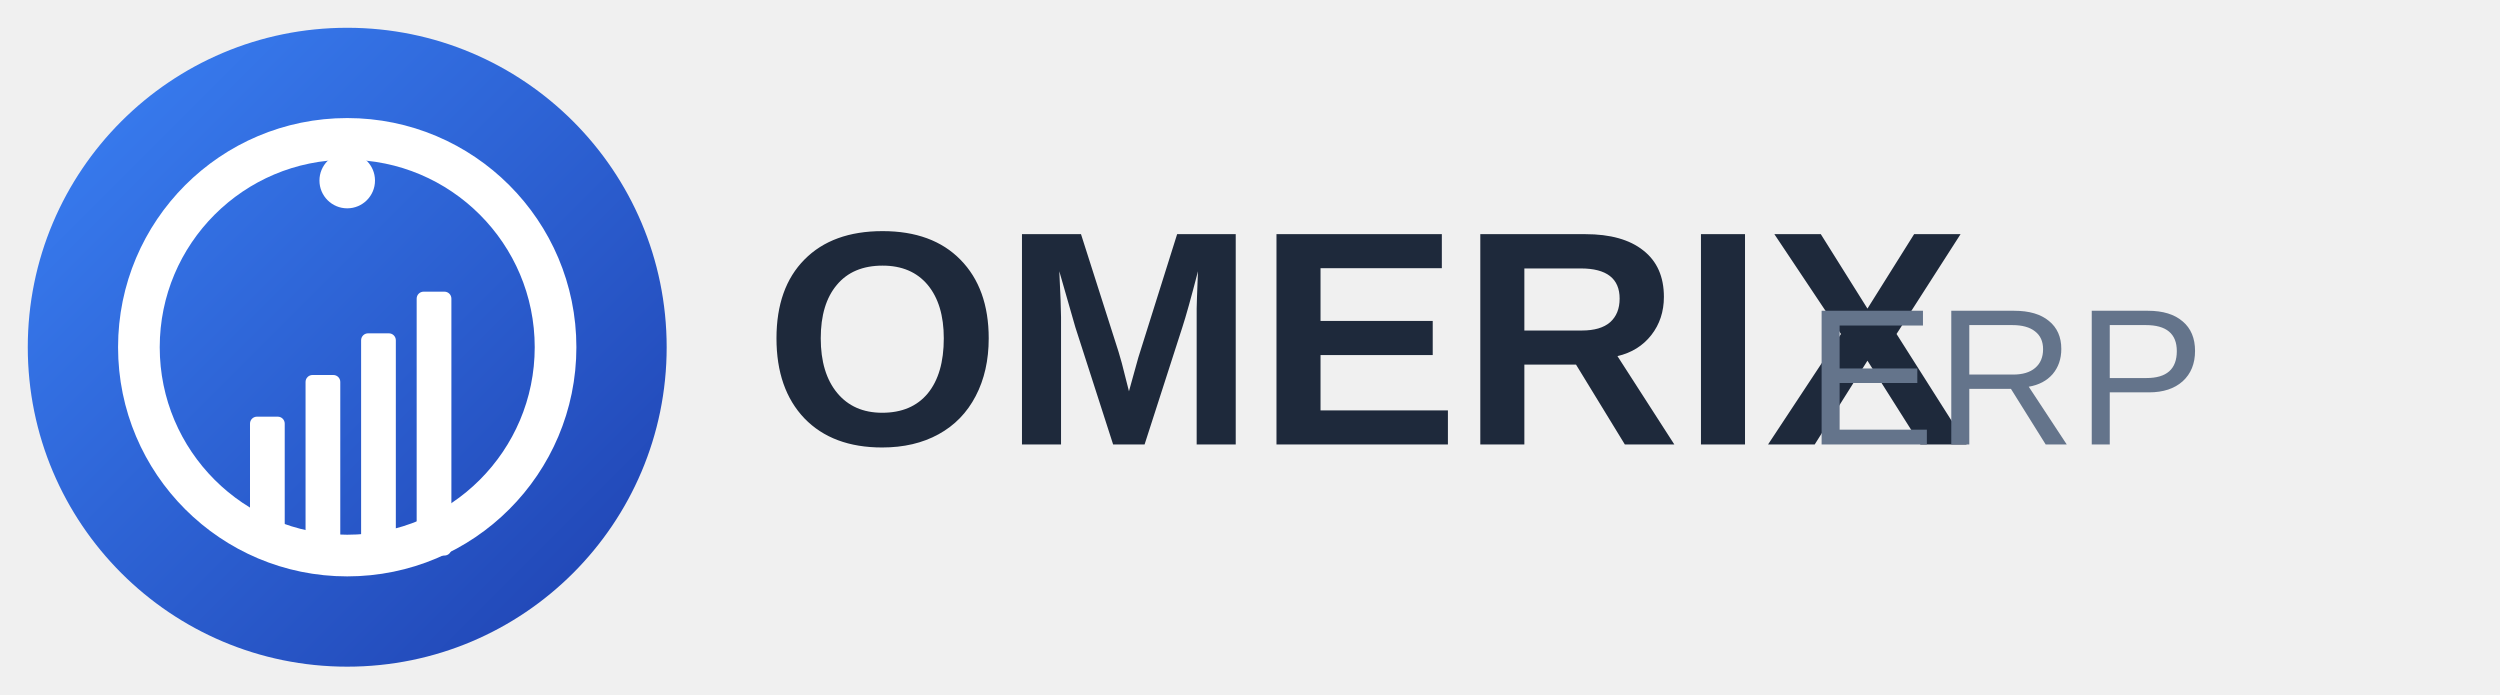
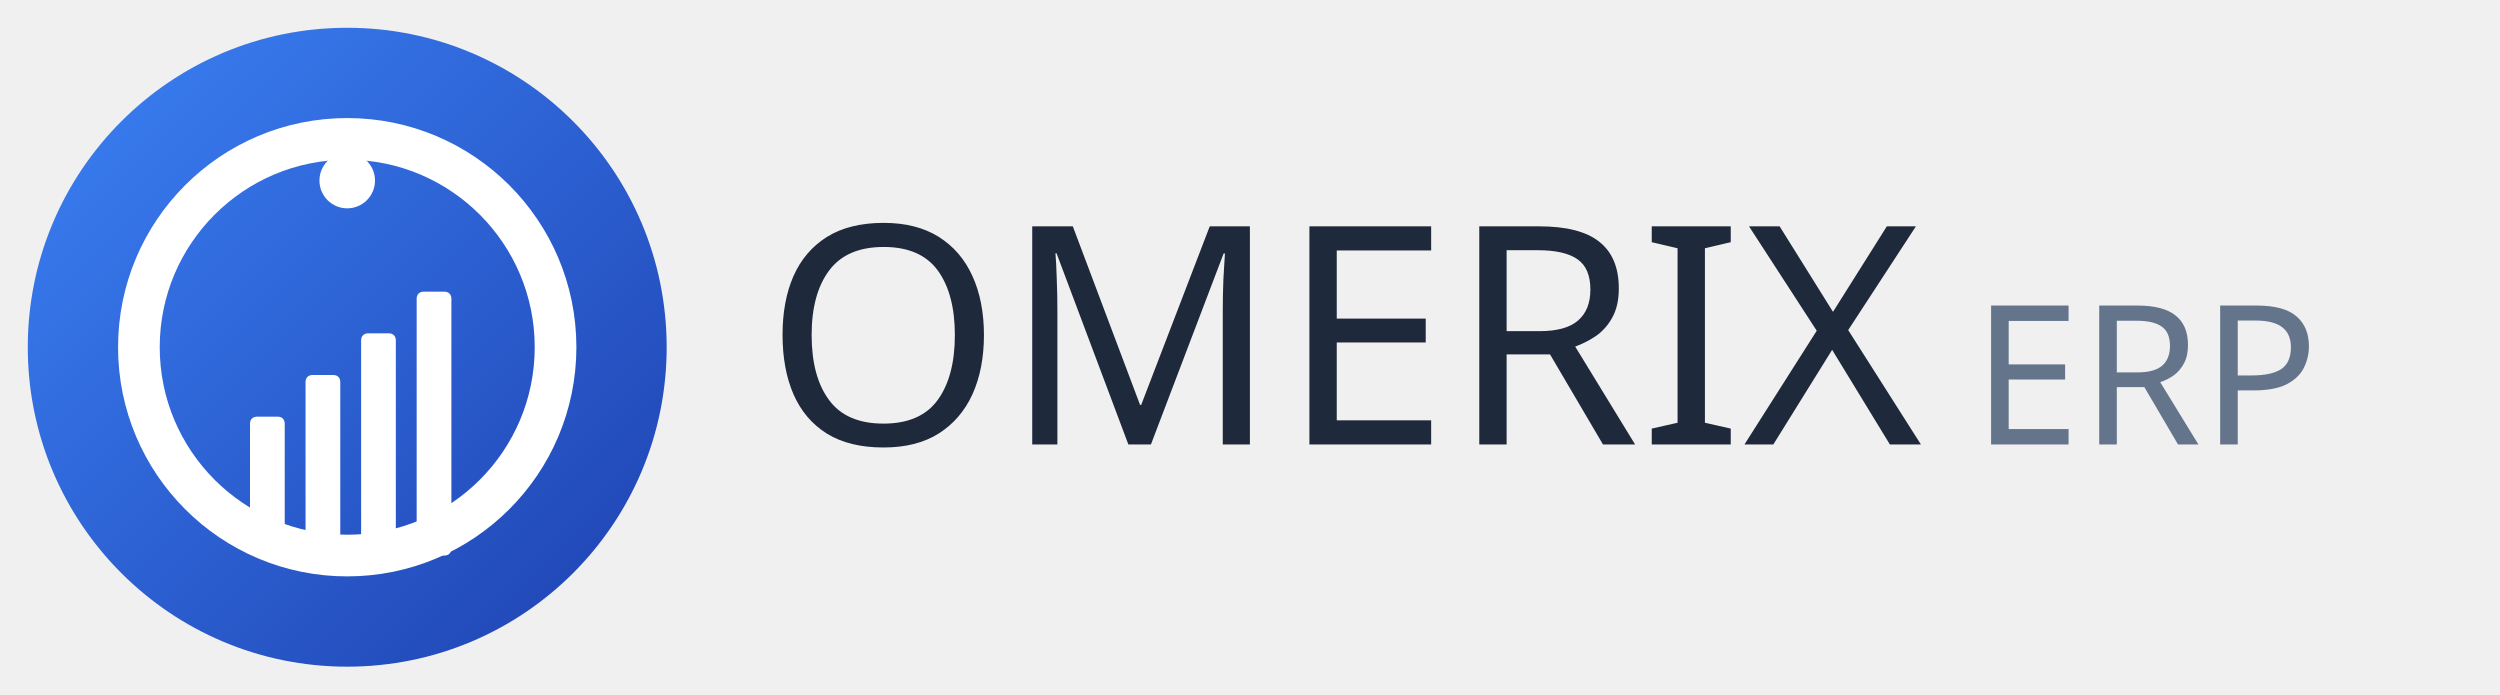
- <svg xmlns="http://www.w3.org/2000/svg" width="180" height="50" viewBox="0 0 180 50" fill="none">
-   <defs>
-     <linearGradient id="iconGradient" x1="0%" y1="0%" x2="100%" y2="100%">
-       <stop offset="0%" style="stop-color:#3B82F6;stop-opacity:1" />
-       <stop offset="100%" style="stop-color:#1E40AF;stop-opacity:1" />
-     </linearGradient>
-   </defs>
-   <circle cx="25" cy="25" r="23" fill="url(#iconGradient)" />
-   <circle cx="25" cy="25" r="15" fill="none" stroke="white" stroke-width="3" />
-   <rect x="18" y="30" width="2.5" height="10" fill="white" rx="0.5" />
-   <rect x="22" y="27" width="2.5" height="13" fill="white" rx="0.5" />
-   <rect x="26" y="24" width="2.5" height="16" fill="white" rx="0.5" />
-   <rect x="30" y="21" width="2.5" height="19" fill="white" rx="0.5" />
-   <circle cx="25" cy="13" r="2" fill="white" />
-   <text x="55" y="32" font-family="Arial, sans-serif" font-size="22" font-weight="bold" fill="#1E293B">
-     OMERIX
-   </text>
-   <text x="130" y="32" font-family="Arial, sans-serif" font-size="14" font-weight="normal" fill="#64748B">
-     ERP
-   </text>
+ <svg xmlns="http://www.w3.org/2000/svg" version="1.1" id="Capa_1" x="0px" y="0px" viewBox="0 0 180 50" style="enable-background:new 0 0 180 50;" xml:space="preserve">
+   <style type="text/css">
+ 	.st0{fill:url(#SVGID_1_);}
+ 	.st1{fill:none;stroke:#FFFFFF;stroke-width:3;}
+ 	.st2{fill:#FFFFFF;}
+ 	.st3{fill:#1E293B;}
+ 	.st4{font-family:'Arial-BoldMT';}
+ 	.st5{font-size:22px;}
+ 	.st6{fill:#64748B;}
+ 	.st7{font-family:'ArialMT';}
+ 	.st8{font-size:14px;}
+ </style>
+   <linearGradient id="SVGID_1_" gradientUnits="userSpaceOnUse" x1="-210.326" y1="413.957" x2="-209.326" y2="412.957" gradientTransform="matrix(46 0 0 -46 9677 19044)">
+     <stop offset="0" style="stop-color:#3B82F6" />
+     <stop offset="1" style="stop-color:#1E40AF" />
+   </linearGradient>
+   <circle class="st0" cx="25" cy="25" r="23" />
+   <circle class="st1" cx="25" cy="25" r="15" />
+   <path class="st2" d="M18.5,30H20c0.3,0,0.5,0.2,0.5,0.5v9c0,0.3-0.2,0.5-0.5,0.5h-1.5c-0.3,0-0.5-0.2-0.5-0.5v-9  C18,30.2,18.2,30,18.5,30z" />
+   <path class="st2" d="M22.5,27H24c0.3,0,0.5,0.2,0.5,0.5v12c0,0.3-0.2,0.5-0.5,0.5h-1.5c-0.3,0-0.5-0.2-0.5-0.5v-12  C22,27.2,22.2,27,22.5,27z" />
+   <path class="st2" d="M26.5,24H28c0.3,0,0.5,0.2,0.5,0.5v15c0,0.3-0.2,0.5-0.5,0.5h-1.5c-0.3,0-0.5-0.2-0.5-0.5v-15  C26,24.2,26.2,24,26.5,24z" />
+   <path class="st2" d="M30.5,21H32c0.3,0,0.5,0.2,0.5,0.5v18c0,0.3-0.2,0.5-0.5,0.5h-1.5c-0.3,0-0.5-0.2-0.5-0.5v-18  C30,21.2,30.2,21,30.5,21z" />
+   <circle class="st2" cx="25" cy="13" r="2" />
+   <text transform="matrix(1 0 0 1 55 32)" class="st3 st4 st5">OMERIX</text>
+   <text transform="matrix(1 0 0 1 142 32)" class="st6 st7 st8">ERP</text>
</svg>
